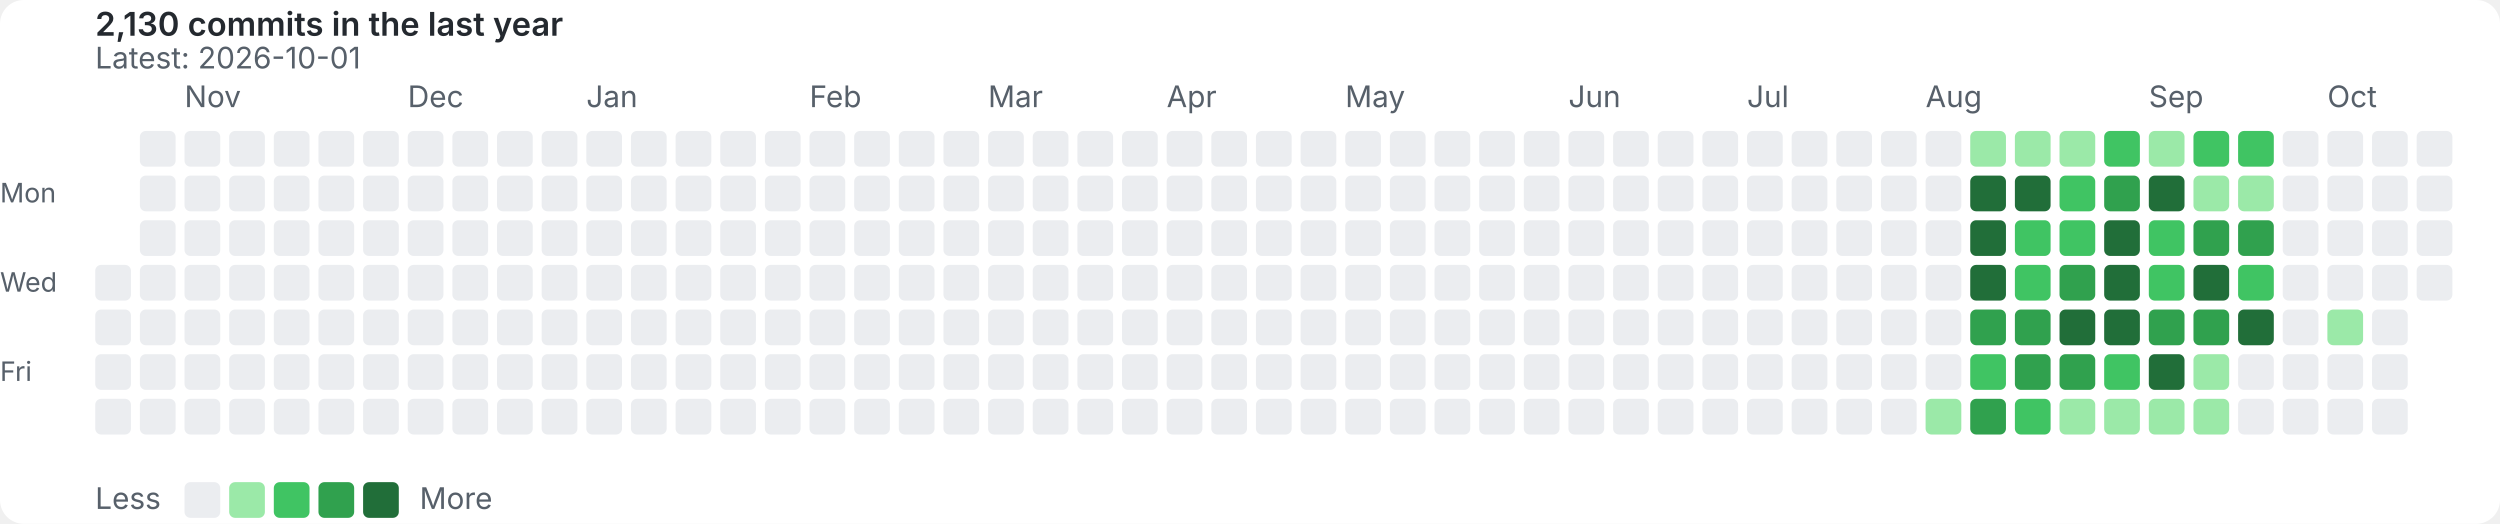
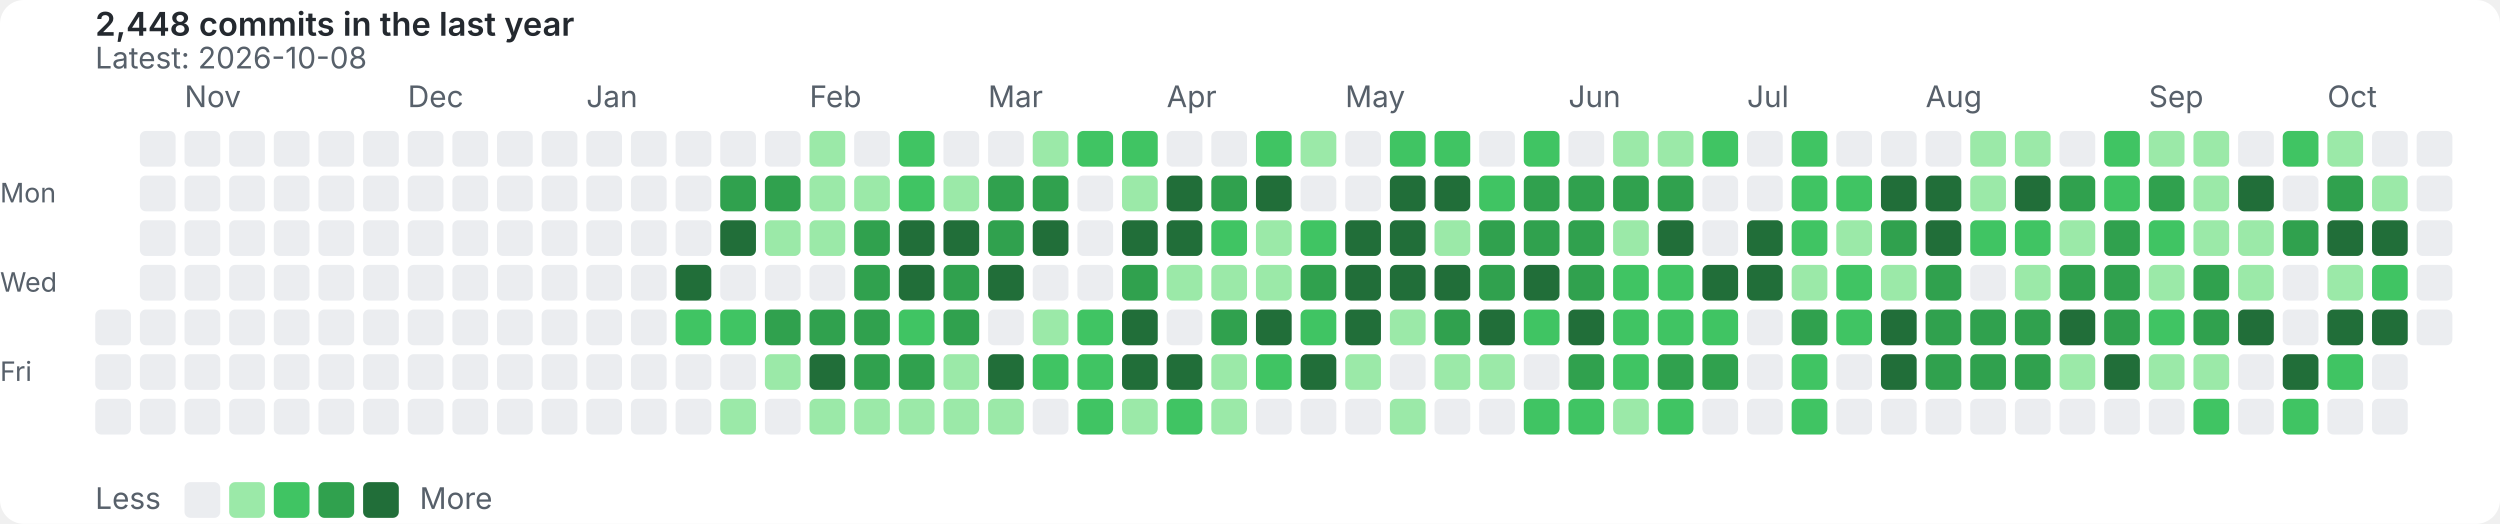
<svg xmlns="http://www.w3.org/2000/svg" viewBox="0 0 840 176" role="img" aria-labelledby="title description">
  <style>text{font-family:-apple-system,BlinkMacSystemFont,"Segoe UI",sans-serif;fill:#57606a;font-size:10px}.stat{font-size:11px;font-weight:600;fill:#24292f}.day{font-size:9px}.background{fill:#ffffff}@media(prefers-color-scheme:dark){text{fill:#8b949e}.stat{fill:#c9d1d9}.background{fill:#0d1117}}</style>
  <rect class="background" x="0" y="0" width="840" height="176" rx="8" />
-   <text class="stat" x="32" y="12">2,130 commits in the last year</text>
-   <text x="32" y="23">Latest: 2026-10-01</text>
+   <text class="stat" x="32" y="12">2,448 commits in the last year</text>
+   <text x="32" y="23">Latest: 2026-10-08</text>
  <rect x="32" y="44" width="12" height="12" rx="2" fill="#ebedf0" fill-opacity="0" />
  <rect x="32" y="59" width="12" height="12" rx="2" fill="#ebedf0" fill-opacity="0" />
  <rect x="32" y="74" width="12" height="12" rx="2" fill="#ebedf0" fill-opacity="0" />
-   <rect x="32" y="89" width="12" height="12" rx="2" fill="#ebedf0" />
+   <rect x="32" y="89" width="12" height="12" rx="2" fill="#ebedf0" fill-opacity="0" />
  <rect x="32" y="104" width="12" height="12" rx="2" fill="#ebedf0" />
  <rect x="32" y="119" width="12" height="12" rx="2" fill="#ebedf0" />
  <rect x="32" y="134" width="12" height="12" rx="2" fill="#ebedf0" />
  <rect x="47" y="44" width="12" height="12" rx="2" fill="#ebedf0" />
  <rect x="47" y="59" width="12" height="12" rx="2" fill="#ebedf0" />
  <rect x="47" y="74" width="12" height="12" rx="2" fill="#ebedf0" />
  <rect x="47" y="89" width="12" height="12" rx="2" fill="#ebedf0" />
  <rect x="47" y="104" width="12" height="12" rx="2" fill="#ebedf0" />
  <rect x="47" y="119" width="12" height="12" rx="2" fill="#ebedf0" />
  <rect x="47" y="134" width="12" height="12" rx="2" fill="#ebedf0" />
  <rect x="62" y="44" width="12" height="12" rx="2" fill="#ebedf0" />
  <rect x="62" y="59" width="12" height="12" rx="2" fill="#ebedf0" />
  <rect x="62" y="74" width="12" height="12" rx="2" fill="#ebedf0" />
  <rect x="62" y="89" width="12" height="12" rx="2" fill="#ebedf0" />
  <rect x="62" y="104" width="12" height="12" rx="2" fill="#ebedf0" />
  <rect x="62" y="119" width="12" height="12" rx="2" fill="#ebedf0" />
  <rect x="62" y="134" width="12" height="12" rx="2" fill="#ebedf0" />
  <text x="62" y="36">Nov</text>
  <rect x="77" y="44" width="12" height="12" rx="2" fill="#ebedf0" />
  <rect x="77" y="59" width="12" height="12" rx="2" fill="#ebedf0" />
  <rect x="77" y="74" width="12" height="12" rx="2" fill="#ebedf0" />
  <rect x="77" y="89" width="12" height="12" rx="2" fill="#ebedf0" />
  <rect x="77" y="104" width="12" height="12" rx="2" fill="#ebedf0" />
  <rect x="77" y="119" width="12" height="12" rx="2" fill="#ebedf0" />
  <rect x="77" y="134" width="12" height="12" rx="2" fill="#ebedf0" />
  <rect x="92" y="44" width="12" height="12" rx="2" fill="#ebedf0" />
  <rect x="92" y="59" width="12" height="12" rx="2" fill="#ebedf0" />
  <rect x="92" y="74" width="12" height="12" rx="2" fill="#ebedf0" />
  <rect x="92" y="89" width="12" height="12" rx="2" fill="#ebedf0" />
  <rect x="92" y="104" width="12" height="12" rx="2" fill="#ebedf0" />
  <rect x="92" y="119" width="12" height="12" rx="2" fill="#ebedf0" />
  <rect x="92" y="134" width="12" height="12" rx="2" fill="#ebedf0" />
  <rect x="107" y="44" width="12" height="12" rx="2" fill="#ebedf0" />
  <rect x="107" y="59" width="12" height="12" rx="2" fill="#ebedf0" />
  <rect x="107" y="74" width="12" height="12" rx="2" fill="#ebedf0" />
  <rect x="107" y="89" width="12" height="12" rx="2" fill="#ebedf0" />
  <rect x="107" y="104" width="12" height="12" rx="2" fill="#ebedf0" />
  <rect x="107" y="119" width="12" height="12" rx="2" fill="#ebedf0" />
  <rect x="107" y="134" width="12" height="12" rx="2" fill="#ebedf0" />
  <rect x="122" y="44" width="12" height="12" rx="2" fill="#ebedf0" />
  <rect x="122" y="59" width="12" height="12" rx="2" fill="#ebedf0" />
  <rect x="122" y="74" width="12" height="12" rx="2" fill="#ebedf0" />
  <rect x="122" y="89" width="12" height="12" rx="2" fill="#ebedf0" />
  <rect x="122" y="104" width="12" height="12" rx="2" fill="#ebedf0" />
  <rect x="122" y="119" width="12" height="12" rx="2" fill="#ebedf0" />
  <rect x="122" y="134" width="12" height="12" rx="2" fill="#ebedf0" />
  <rect x="137" y="44" width="12" height="12" rx="2" fill="#ebedf0" />
  <rect x="137" y="59" width="12" height="12" rx="2" fill="#ebedf0" />
  <text x="137" y="36">Dec</text>
  <rect x="137" y="74" width="12" height="12" rx="2" fill="#ebedf0" />
  <rect x="137" y="89" width="12" height="12" rx="2" fill="#ebedf0" />
  <rect x="137" y="104" width="12" height="12" rx="2" fill="#ebedf0" />
  <rect x="137" y="119" width="12" height="12" rx="2" fill="#ebedf0" />
  <rect x="137" y="134" width="12" height="12" rx="2" fill="#ebedf0" />
  <rect x="152" y="44" width="12" height="12" rx="2" fill="#ebedf0" />
  <rect x="152" y="59" width="12" height="12" rx="2" fill="#ebedf0" />
  <rect x="152" y="74" width="12" height="12" rx="2" fill="#ebedf0" />
  <rect x="152" y="89" width="12" height="12" rx="2" fill="#ebedf0" />
  <rect x="152" y="104" width="12" height="12" rx="2" fill="#ebedf0" />
  <rect x="152" y="119" width="12" height="12" rx="2" fill="#ebedf0" />
  <rect x="152" y="134" width="12" height="12" rx="2" fill="#ebedf0" />
  <rect x="167" y="44" width="12" height="12" rx="2" fill="#ebedf0" />
  <rect x="167" y="59" width="12" height="12" rx="2" fill="#ebedf0" />
  <rect x="167" y="74" width="12" height="12" rx="2" fill="#ebedf0" />
  <rect x="167" y="89" width="12" height="12" rx="2" fill="#ebedf0" />
  <rect x="167" y="104" width="12" height="12" rx="2" fill="#ebedf0" />
  <rect x="167" y="119" width="12" height="12" rx="2" fill="#ebedf0" />
  <rect x="167" y="134" width="12" height="12" rx="2" fill="#ebedf0" />
  <rect x="182" y="44" width="12" height="12" rx="2" fill="#ebedf0" />
  <rect x="182" y="59" width="12" height="12" rx="2" fill="#ebedf0" />
  <rect x="182" y="74" width="12" height="12" rx="2" fill="#ebedf0" />
  <rect x="182" y="89" width="12" height="12" rx="2" fill="#ebedf0" />
  <rect x="182" y="104" width="12" height="12" rx="2" fill="#ebedf0" />
  <rect x="182" y="119" width="12" height="12" rx="2" fill="#ebedf0" />
  <rect x="182" y="134" width="12" height="12" rx="2" fill="#ebedf0" />
  <rect x="197" y="44" width="12" height="12" rx="2" fill="#ebedf0" />
  <rect x="197" y="59" width="12" height="12" rx="2" fill="#ebedf0" />
  <rect x="197" y="74" width="12" height="12" rx="2" fill="#ebedf0" />
  <rect x="197" y="89" width="12" height="12" rx="2" fill="#ebedf0" />
  <rect x="197" y="104" width="12" height="12" rx="2" fill="#ebedf0" />
  <text x="197" y="36">Jan</text>
  <rect x="197" y="119" width="12" height="12" rx="2" fill="#ebedf0" />
  <rect x="197" y="134" width="12" height="12" rx="2" fill="#ebedf0" />
  <rect x="212" y="44" width="12" height="12" rx="2" fill="#ebedf0" />
  <rect x="212" y="59" width="12" height="12" rx="2" fill="#ebedf0" />
  <rect x="212" y="74" width="12" height="12" rx="2" fill="#ebedf0" />
  <rect x="212" y="89" width="12" height="12" rx="2" fill="#ebedf0" />
  <rect x="212" y="104" width="12" height="12" rx="2" fill="#ebedf0" />
  <rect x="212" y="119" width="12" height="12" rx="2" fill="#ebedf0" />
  <rect x="212" y="134" width="12" height="12" rx="2" fill="#ebedf0" />
  <rect x="227" y="44" width="12" height="12" rx="2" fill="#ebedf0" />
  <rect x="227" y="59" width="12" height="12" rx="2" fill="#ebedf0" />
  <rect x="227" y="74" width="12" height="12" rx="2" fill="#ebedf0" />
-   <rect x="227" y="89" width="12" height="12" rx="2" fill="#ebedf0" />
-   <rect x="227" y="104" width="12" height="12" rx="2" fill="#ebedf0" />
+   <rect x="227" y="89" width="12" height="12" rx="2" fill="#216e39" />
+   <rect x="227" y="104" width="12" height="12" rx="2" fill="#40c463" />
  <rect x="227" y="119" width="12" height="12" rx="2" fill="#ebedf0" />
  <rect x="227" y="134" width="12" height="12" rx="2" fill="#ebedf0" />
  <rect x="242" y="44" width="12" height="12" rx="2" fill="#ebedf0" />
-   <rect x="242" y="59" width="12" height="12" rx="2" fill="#ebedf0" />
-   <rect x="242" y="74" width="12" height="12" rx="2" fill="#ebedf0" />
+   <rect x="242" y="59" width="12" height="12" rx="2" fill="#30a14e" />
+   <rect x="242" y="74" width="12" height="12" rx="2" fill="#216e39" />
  <rect x="242" y="89" width="12" height="12" rx="2" fill="#ebedf0" />
-   <rect x="242" y="104" width="12" height="12" rx="2" fill="#ebedf0" />
+   <rect x="242" y="104" width="12" height="12" rx="2" fill="#40c463" />
  <rect x="242" y="119" width="12" height="12" rx="2" fill="#ebedf0" />
-   <rect x="242" y="134" width="12" height="12" rx="2" fill="#ebedf0" />
+   <rect x="242" y="134" width="12" height="12" rx="2" fill="#9be9a8" />
  <rect x="257" y="44" width="12" height="12" rx="2" fill="#ebedf0" />
-   <rect x="257" y="59" width="12" height="12" rx="2" fill="#ebedf0" />
-   <rect x="257" y="74" width="12" height="12" rx="2" fill="#ebedf0" />
+   <rect x="257" y="59" width="12" height="12" rx="2" fill="#30a14e" />
+   <rect x="257" y="74" width="12" height="12" rx="2" fill="#9be9a8" />
  <rect x="257" y="89" width="12" height="12" rx="2" fill="#ebedf0" />
-   <rect x="257" y="104" width="12" height="12" rx="2" fill="#ebedf0" />
-   <rect x="257" y="119" width="12" height="12" rx="2" fill="#ebedf0" />
+   <rect x="257" y="104" width="12" height="12" rx="2" fill="#30a14e" />
+   <rect x="257" y="119" width="12" height="12" rx="2" fill="#9be9a8" />
  <rect x="257" y="134" width="12" height="12" rx="2" fill="#ebedf0" />
-   <rect x="272" y="44" width="12" height="12" rx="2" fill="#ebedf0" />
+   <rect x="272" y="44" width="12" height="12" rx="2" fill="#9be9a8" />
  <text x="272" y="36">Feb</text>
-   <rect x="272" y="59" width="12" height="12" rx="2" fill="#ebedf0" />
-   <rect x="272" y="74" width="12" height="12" rx="2" fill="#ebedf0" />
+   <rect x="272" y="59" width="12" height="12" rx="2" fill="#9be9a8" />
+   <rect x="272" y="74" width="12" height="12" rx="2" fill="#9be9a8" />
  <rect x="272" y="89" width="12" height="12" rx="2" fill="#ebedf0" />
-   <rect x="272" y="104" width="12" height="12" rx="2" fill="#ebedf0" />
-   <rect x="272" y="119" width="12" height="12" rx="2" fill="#ebedf0" />
-   <rect x="272" y="134" width="12" height="12" rx="2" fill="#ebedf0" />
+   <rect x="272" y="104" width="12" height="12" rx="2" fill="#30a14e" />
+   <rect x="272" y="119" width="12" height="12" rx="2" fill="#216e39" />
+   <rect x="272" y="134" width="12" height="12" rx="2" fill="#9be9a8" />
  <rect x="287" y="44" width="12" height="12" rx="2" fill="#ebedf0" />
-   <rect x="287" y="59" width="12" height="12" rx="2" fill="#ebedf0" />
-   <rect x="287" y="74" width="12" height="12" rx="2" fill="#ebedf0" />
-   <rect x="287" y="89" width="12" height="12" rx="2" fill="#ebedf0" />
-   <rect x="287" y="104" width="12" height="12" rx="2" fill="#ebedf0" />
-   <rect x="287" y="119" width="12" height="12" rx="2" fill="#ebedf0" />
-   <rect x="287" y="134" width="12" height="12" rx="2" fill="#ebedf0" />
-   <rect x="302" y="44" width="12" height="12" rx="2" fill="#ebedf0" />
-   <rect x="302" y="59" width="12" height="12" rx="2" fill="#ebedf0" />
-   <rect x="302" y="74" width="12" height="12" rx="2" fill="#ebedf0" />
-   <rect x="302" y="89" width="12" height="12" rx="2" fill="#ebedf0" />
-   <rect x="302" y="104" width="12" height="12" rx="2" fill="#ebedf0" />
-   <rect x="302" y="119" width="12" height="12" rx="2" fill="#ebedf0" />
-   <rect x="302" y="134" width="12" height="12" rx="2" fill="#ebedf0" />
+   <rect x="287" y="59" width="12" height="12" rx="2" fill="#9be9a8" />
+   <rect x="287" y="74" width="12" height="12" rx="2" fill="#30a14e" />
+   <rect x="287" y="89" width="12" height="12" rx="2" fill="#30a14e" />
+   <rect x="287" y="104" width="12" height="12" rx="2" fill="#30a14e" />
+   <rect x="287" y="119" width="12" height="12" rx="2" fill="#30a14e" />
+   <rect x="287" y="134" width="12" height="12" rx="2" fill="#9be9a8" />
+   <rect x="302" y="44" width="12" height="12" rx="2" fill="#40c463" />
+   <rect x="302" y="59" width="12" height="12" rx="2" fill="#40c463" />
+   <rect x="302" y="74" width="12" height="12" rx="2" fill="#216e39" />
+   <rect x="302" y="89" width="12" height="12" rx="2" fill="#216e39" />
+   <rect x="302" y="104" width="12" height="12" rx="2" fill="#40c463" />
+   <rect x="302" y="119" width="12" height="12" rx="2" fill="#30a14e" />
+   <rect x="302" y="134" width="12" height="12" rx="2" fill="#9be9a8" />
  <rect x="317" y="44" width="12" height="12" rx="2" fill="#ebedf0" />
-   <rect x="317" y="59" width="12" height="12" rx="2" fill="#ebedf0" />
-   <rect x="317" y="74" width="12" height="12" rx="2" fill="#ebedf0" />
-   <rect x="317" y="89" width="12" height="12" rx="2" fill="#ebedf0" />
-   <rect x="317" y="104" width="12" height="12" rx="2" fill="#ebedf0" />
-   <rect x="317" y="119" width="12" height="12" rx="2" fill="#ebedf0" />
-   <rect x="317" y="134" width="12" height="12" rx="2" fill="#ebedf0" />
+   <rect x="317" y="59" width="12" height="12" rx="2" fill="#9be9a8" />
+   <rect x="317" y="74" width="12" height="12" rx="2" fill="#216e39" />
+   <rect x="317" y="89" width="12" height="12" rx="2" fill="#30a14e" />
+   <rect x="317" y="104" width="12" height="12" rx="2" fill="#30a14e" />
+   <rect x="317" y="119" width="12" height="12" rx="2" fill="#9be9a8" />
+   <rect x="317" y="134" width="12" height="12" rx="2" fill="#9be9a8" />
  <rect x="332" y="44" width="12" height="12" rx="2" fill="#ebedf0" />
  <text x="332" y="36">Mar</text>
-   <rect x="332" y="59" width="12" height="12" rx="2" fill="#ebedf0" />
-   <rect x="332" y="74" width="12" height="12" rx="2" fill="#ebedf0" />
-   <rect x="332" y="89" width="12" height="12" rx="2" fill="#ebedf0" />
+   <rect x="332" y="59" width="12" height="12" rx="2" fill="#30a14e" />
+   <rect x="332" y="74" width="12" height="12" rx="2" fill="#30a14e" />
+   <rect x="332" y="89" width="12" height="12" rx="2" fill="#216e39" />
  <rect x="332" y="104" width="12" height="12" rx="2" fill="#ebedf0" />
-   <rect x="332" y="119" width="12" height="12" rx="2" fill="#ebedf0" />
-   <rect x="332" y="134" width="12" height="12" rx="2" fill="#ebedf0" />
-   <rect x="347" y="44" width="12" height="12" rx="2" fill="#ebedf0" />
-   <rect x="347" y="59" width="12" height="12" rx="2" fill="#ebedf0" />
-   <rect x="347" y="74" width="12" height="12" rx="2" fill="#ebedf0" />
+   <rect x="332" y="119" width="12" height="12" rx="2" fill="#216e39" />
+   <rect x="332" y="134" width="12" height="12" rx="2" fill="#9be9a8" />
+   <rect x="347" y="44" width="12" height="12" rx="2" fill="#9be9a8" />
+   <rect x="347" y="59" width="12" height="12" rx="2" fill="#30a14e" />
+   <rect x="347" y="74" width="12" height="12" rx="2" fill="#216e39" />
  <rect x="347" y="89" width="12" height="12" rx="2" fill="#ebedf0" />
-   <rect x="347" y="104" width="12" height="12" rx="2" fill="#ebedf0" />
-   <rect x="347" y="119" width="12" height="12" rx="2" fill="#ebedf0" />
+   <rect x="347" y="104" width="12" height="12" rx="2" fill="#9be9a8" />
+   <rect x="347" y="119" width="12" height="12" rx="2" fill="#40c463" />
  <rect x="347" y="134" width="12" height="12" rx="2" fill="#ebedf0" />
-   <rect x="362" y="44" width="12" height="12" rx="2" fill="#ebedf0" />
+   <rect x="362" y="44" width="12" height="12" rx="2" fill="#40c463" />
  <rect x="362" y="59" width="12" height="12" rx="2" fill="#ebedf0" />
  <rect x="362" y="74" width="12" height="12" rx="2" fill="#ebedf0" />
  <rect x="362" y="89" width="12" height="12" rx="2" fill="#ebedf0" />
-   <rect x="362" y="104" width="12" height="12" rx="2" fill="#ebedf0" />
-   <rect x="362" y="119" width="12" height="12" rx="2" fill="#ebedf0" />
-   <rect x="362" y="134" width="12" height="12" rx="2" fill="#ebedf0" />
-   <rect x="377" y="44" width="12" height="12" rx="2" fill="#ebedf0" />
-   <rect x="377" y="59" width="12" height="12" rx="2" fill="#ebedf0" />
-   <rect x="377" y="74" width="12" height="12" rx="2" fill="#ebedf0" />
-   <rect x="377" y="89" width="12" height="12" rx="2" fill="#ebedf0" />
-   <rect x="377" y="104" width="12" height="12" rx="2" fill="#ebedf0" />
-   <rect x="377" y="119" width="12" height="12" rx="2" fill="#ebedf0" />
-   <rect x="377" y="134" width="12" height="12" rx="2" fill="#ebedf0" />
+   <rect x="362" y="104" width="12" height="12" rx="2" fill="#40c463" />
+   <rect x="362" y="119" width="12" height="12" rx="2" fill="#40c463" />
+   <rect x="362" y="134" width="12" height="12" rx="2" fill="#40c463" />
+   <rect x="377" y="44" width="12" height="12" rx="2" fill="#40c463" />
+   <rect x="377" y="59" width="12" height="12" rx="2" fill="#9be9a8" />
+   <rect x="377" y="74" width="12" height="12" rx="2" fill="#216e39" />
+   <rect x="377" y="89" width="12" height="12" rx="2" fill="#30a14e" />
+   <rect x="377" y="104" width="12" height="12" rx="2" fill="#216e39" />
+   <rect x="377" y="119" width="12" height="12" rx="2" fill="#216e39" />
+   <rect x="377" y="134" width="12" height="12" rx="2" fill="#9be9a8" />
  <rect x="392" y="44" width="12" height="12" rx="2" fill="#ebedf0" />
-   <rect x="392" y="59" width="12" height="12" rx="2" fill="#ebedf0" />
-   <rect x="392" y="74" width="12" height="12" rx="2" fill="#ebedf0" />
-   <rect x="392" y="89" width="12" height="12" rx="2" fill="#ebedf0" />
+   <rect x="392" y="59" width="12" height="12" rx="2" fill="#216e39" />
+   <rect x="392" y="74" width="12" height="12" rx="2" fill="#216e39" />
+   <rect x="392" y="89" width="12" height="12" rx="2" fill="#9be9a8" />
  <text x="392" y="36">Apr</text>
  <rect x="392" y="104" width="12" height="12" rx="2" fill="#ebedf0" />
-   <rect x="392" y="119" width="12" height="12" rx="2" fill="#ebedf0" />
-   <rect x="392" y="134" width="12" height="12" rx="2" fill="#ebedf0" />
+   <rect x="392" y="119" width="12" height="12" rx="2" fill="#216e39" />
+   <rect x="392" y="134" width="12" height="12" rx="2" fill="#40c463" />
  <rect x="407" y="44" width="12" height="12" rx="2" fill="#ebedf0" />
-   <rect x="407" y="59" width="12" height="12" rx="2" fill="#ebedf0" />
-   <rect x="407" y="74" width="12" height="12" rx="2" fill="#ebedf0" />
-   <rect x="407" y="89" width="12" height="12" rx="2" fill="#ebedf0" />
-   <rect x="407" y="104" width="12" height="12" rx="2" fill="#ebedf0" />
-   <rect x="407" y="119" width="12" height="12" rx="2" fill="#ebedf0" />
-   <rect x="407" y="134" width="12" height="12" rx="2" fill="#ebedf0" />
-   <rect x="422" y="44" width="12" height="12" rx="2" fill="#ebedf0" />
-   <rect x="422" y="59" width="12" height="12" rx="2" fill="#ebedf0" />
-   <rect x="422" y="74" width="12" height="12" rx="2" fill="#ebedf0" />
-   <rect x="422" y="89" width="12" height="12" rx="2" fill="#ebedf0" />
-   <rect x="422" y="104" width="12" height="12" rx="2" fill="#ebedf0" />
-   <rect x="422" y="119" width="12" height="12" rx="2" fill="#ebedf0" />
+   <rect x="407" y="59" width="12" height="12" rx="2" fill="#30a14e" />
+   <rect x="407" y="74" width="12" height="12" rx="2" fill="#40c463" />
+   <rect x="407" y="89" width="12" height="12" rx="2" fill="#9be9a8" />
+   <rect x="407" y="104" width="12" height="12" rx="2" fill="#30a14e" />
+   <rect x="407" y="119" width="12" height="12" rx="2" fill="#9be9a8" />
+   <rect x="407" y="134" width="12" height="12" rx="2" fill="#9be9a8" />
+   <rect x="422" y="44" width="12" height="12" rx="2" fill="#40c463" />
+   <rect x="422" y="59" width="12" height="12" rx="2" fill="#216e39" />
+   <rect x="422" y="74" width="12" height="12" rx="2" fill="#9be9a8" />
+   <rect x="422" y="89" width="12" height="12" rx="2" fill="#9be9a8" />
+   <rect x="422" y="104" width="12" height="12" rx="2" fill="#216e39" />
+   <rect x="422" y="119" width="12" height="12" rx="2" fill="#40c463" />
  <rect x="422" y="134" width="12" height="12" rx="2" fill="#ebedf0" />
-   <rect x="437" y="44" width="12" height="12" rx="2" fill="#ebedf0" />
+   <rect x="437" y="44" width="12" height="12" rx="2" fill="#9be9a8" />
  <rect x="437" y="59" width="12" height="12" rx="2" fill="#ebedf0" />
-   <rect x="437" y="74" width="12" height="12" rx="2" fill="#ebedf0" />
-   <rect x="437" y="89" width="12" height="12" rx="2" fill="#ebedf0" />
-   <rect x="437" y="104" width="12" height="12" rx="2" fill="#ebedf0" />
-   <rect x="437" y="119" width="12" height="12" rx="2" fill="#ebedf0" />
+   <rect x="437" y="74" width="12" height="12" rx="2" fill="#40c463" />
+   <rect x="437" y="89" width="12" height="12" rx="2" fill="#30a14e" />
+   <rect x="437" y="104" width="12" height="12" rx="2" fill="#40c463" />
+   <rect x="437" y="119" width="12" height="12" rx="2" fill="#216e39" />
  <rect x="437" y="134" width="12" height="12" rx="2" fill="#ebedf0" />
  <rect x="452" y="44" width="12" height="12" rx="2" fill="#ebedf0" />
  <rect x="452" y="59" width="12" height="12" rx="2" fill="#ebedf0" />
-   <rect x="452" y="74" width="12" height="12" rx="2" fill="#ebedf0" />
-   <rect x="452" y="89" width="12" height="12" rx="2" fill="#ebedf0" />
-   <rect x="452" y="104" width="12" height="12" rx="2" fill="#ebedf0" />
-   <rect x="452" y="119" width="12" height="12" rx="2" fill="#ebedf0" />
+   <rect x="452" y="74" width="12" height="12" rx="2" fill="#216e39" />
+   <rect x="452" y="89" width="12" height="12" rx="2" fill="#216e39" />
+   <rect x="452" y="104" width="12" height="12" rx="2" fill="#216e39" />
+   <rect x="452" y="119" width="12" height="12" rx="2" fill="#9be9a8" />
  <text x="452" y="36">May</text>
  <rect x="452" y="134" width="12" height="12" rx="2" fill="#ebedf0" />
-   <rect x="467" y="44" width="12" height="12" rx="2" fill="#ebedf0" />
-   <rect x="467" y="59" width="12" height="12" rx="2" fill="#ebedf0" />
-   <rect x="467" y="74" width="12" height="12" rx="2" fill="#ebedf0" />
-   <rect x="467" y="89" width="12" height="12" rx="2" fill="#ebedf0" />
-   <rect x="467" y="104" width="12" height="12" rx="2" fill="#ebedf0" />
+   <rect x="467" y="44" width="12" height="12" rx="2" fill="#40c463" />
+   <rect x="467" y="59" width="12" height="12" rx="2" fill="#216e39" />
+   <rect x="467" y="74" width="12" height="12" rx="2" fill="#216e39" />
+   <rect x="467" y="89" width="12" height="12" rx="2" fill="#216e39" />
+   <rect x="467" y="104" width="12" height="12" rx="2" fill="#9be9a8" />
  <rect x="467" y="119" width="12" height="12" rx="2" fill="#ebedf0" />
-   <rect x="467" y="134" width="12" height="12" rx="2" fill="#ebedf0" />
-   <rect x="482" y="44" width="12" height="12" rx="2" fill="#ebedf0" />
-   <rect x="482" y="59" width="12" height="12" rx="2" fill="#ebedf0" />
-   <rect x="482" y="74" width="12" height="12" rx="2" fill="#ebedf0" />
-   <rect x="482" y="89" width="12" height="12" rx="2" fill="#ebedf0" />
-   <rect x="482" y="104" width="12" height="12" rx="2" fill="#ebedf0" />
-   <rect x="482" y="119" width="12" height="12" rx="2" fill="#ebedf0" />
+   <rect x="467" y="134" width="12" height="12" rx="2" fill="#9be9a8" />
+   <rect x="482" y="44" width="12" height="12" rx="2" fill="#40c463" />
+   <rect x="482" y="59" width="12" height="12" rx="2" fill="#216e39" />
+   <rect x="482" y="74" width="12" height="12" rx="2" fill="#9be9a8" />
+   <rect x="482" y="89" width="12" height="12" rx="2" fill="#216e39" />
+   <rect x="482" y="104" width="12" height="12" rx="2" fill="#30a14e" />
+   <rect x="482" y="119" width="12" height="12" rx="2" fill="#9be9a8" />
  <rect x="482" y="134" width="12" height="12" rx="2" fill="#ebedf0" />
  <rect x="497" y="44" width="12" height="12" rx="2" fill="#ebedf0" />
-   <rect x="497" y="59" width="12" height="12" rx="2" fill="#ebedf0" />
-   <rect x="497" y="74" width="12" height="12" rx="2" fill="#ebedf0" />
-   <rect x="497" y="89" width="12" height="12" rx="2" fill="#ebedf0" />
-   <rect x="497" y="104" width="12" height="12" rx="2" fill="#ebedf0" />
-   <rect x="497" y="119" width="12" height="12" rx="2" fill="#ebedf0" />
+   <rect x="497" y="59" width="12" height="12" rx="2" fill="#40c463" />
+   <rect x="497" y="74" width="12" height="12" rx="2" fill="#30a14e" />
+   <rect x="497" y="89" width="12" height="12" rx="2" fill="#30a14e" />
+   <rect x="497" y="104" width="12" height="12" rx="2" fill="#216e39" />
+   <rect x="497" y="119" width="12" height="12" rx="2" fill="#9be9a8" />
  <rect x="497" y="134" width="12" height="12" rx="2" fill="#ebedf0" />
-   <rect x="512" y="44" width="12" height="12" rx="2" fill="#ebedf0" />
-   <rect x="512" y="59" width="12" height="12" rx="2" fill="#ebedf0" />
-   <rect x="512" y="74" width="12" height="12" rx="2" fill="#ebedf0" />
-   <rect x="512" y="89" width="12" height="12" rx="2" fill="#ebedf0" />
-   <rect x="512" y="104" width="12" height="12" rx="2" fill="#ebedf0" />
+   <rect x="512" y="44" width="12" height="12" rx="2" fill="#40c463" />
+   <rect x="512" y="59" width="12" height="12" rx="2" fill="#30a14e" />
+   <rect x="512" y="74" width="12" height="12" rx="2" fill="#30a14e" />
+   <rect x="512" y="89" width="12" height="12" rx="2" fill="#216e39" />
+   <rect x="512" y="104" width="12" height="12" rx="2" fill="#40c463" />
  <rect x="512" y="119" width="12" height="12" rx="2" fill="#ebedf0" />
-   <rect x="512" y="134" width="12" height="12" rx="2" fill="#ebedf0" />
+   <rect x="512" y="134" width="12" height="12" rx="2" fill="#40c463" />
  <rect x="527" y="44" width="12" height="12" rx="2" fill="#ebedf0" />
-   <rect x="527" y="59" width="12" height="12" rx="2" fill="#ebedf0" />
+   <rect x="527" y="59" width="12" height="12" rx="2" fill="#30a14e" />
  <text x="527" y="36">Jun</text>
-   <rect x="527" y="74" width="12" height="12" rx="2" fill="#ebedf0" />
-   <rect x="527" y="89" width="12" height="12" rx="2" fill="#ebedf0" />
-   <rect x="527" y="104" width="12" height="12" rx="2" fill="#ebedf0" />
-   <rect x="527" y="119" width="12" height="12" rx="2" fill="#ebedf0" />
-   <rect x="527" y="134" width="12" height="12" rx="2" fill="#ebedf0" />
-   <rect x="542" y="44" width="12" height="12" rx="2" fill="#ebedf0" />
-   <rect x="542" y="59" width="12" height="12" rx="2" fill="#ebedf0" />
-   <rect x="542" y="74" width="12" height="12" rx="2" fill="#ebedf0" />
-   <rect x="542" y="89" width="12" height="12" rx="2" fill="#ebedf0" />
-   <rect x="542" y="104" width="12" height="12" rx="2" fill="#ebedf0" />
-   <rect x="542" y="119" width="12" height="12" rx="2" fill="#ebedf0" />
-   <rect x="542" y="134" width="12" height="12" rx="2" fill="#ebedf0" />
-   <rect x="557" y="44" width="12" height="12" rx="2" fill="#ebedf0" />
-   <rect x="557" y="59" width="12" height="12" rx="2" fill="#ebedf0" />
-   <rect x="557" y="74" width="12" height="12" rx="2" fill="#ebedf0" />
-   <rect x="557" y="89" width="12" height="12" rx="2" fill="#ebedf0" />
-   <rect x="557" y="104" width="12" height="12" rx="2" fill="#ebedf0" />
-   <rect x="557" y="119" width="12" height="12" rx="2" fill="#ebedf0" />
-   <rect x="557" y="134" width="12" height="12" rx="2" fill="#ebedf0" />
-   <rect x="572" y="44" width="12" height="12" rx="2" fill="#ebedf0" />
+   <rect x="527" y="74" width="12" height="12" rx="2" fill="#30a14e" />
+   <rect x="527" y="89" width="12" height="12" rx="2" fill="#30a14e" />
+   <rect x="527" y="104" width="12" height="12" rx="2" fill="#216e39" />
+   <rect x="527" y="119" width="12" height="12" rx="2" fill="#30a14e" />
+   <rect x="527" y="134" width="12" height="12" rx="2" fill="#40c463" />
+   <rect x="542" y="44" width="12" height="12" rx="2" fill="#9be9a8" />
+   <rect x="542" y="59" width="12" height="12" rx="2" fill="#30a14e" />
+   <rect x="542" y="74" width="12" height="12" rx="2" fill="#9be9a8" />
+   <rect x="542" y="89" width="12" height="12" rx="2" fill="#40c463" />
+   <rect x="542" y="104" width="12" height="12" rx="2" fill="#40c463" />
+   <rect x="542" y="119" width="12" height="12" rx="2" fill="#40c463" />
+   <rect x="542" y="134" width="12" height="12" rx="2" fill="#9be9a8" />
+   <rect x="557" y="44" width="12" height="12" rx="2" fill="#9be9a8" />
+   <rect x="557" y="59" width="12" height="12" rx="2" fill="#30a14e" />
+   <rect x="557" y="74" width="12" height="12" rx="2" fill="#216e39" />
+   <rect x="557" y="89" width="12" height="12" rx="2" fill="#40c463" />
+   <rect x="557" y="104" width="12" height="12" rx="2" fill="#40c463" />
+   <rect x="557" y="119" width="12" height="12" rx="2" fill="#30a14e" />
+   <rect x="557" y="134" width="12" height="12" rx="2" fill="#40c463" />
+   <rect x="572" y="44" width="12" height="12" rx="2" fill="#40c463" />
  <rect x="572" y="59" width="12" height="12" rx="2" fill="#ebedf0" />
  <rect x="572" y="74" width="12" height="12" rx="2" fill="#ebedf0" />
-   <rect x="572" y="89" width="12" height="12" rx="2" fill="#ebedf0" />
-   <rect x="572" y="104" width="12" height="12" rx="2" fill="#ebedf0" />
-   <rect x="572" y="119" width="12" height="12" rx="2" fill="#ebedf0" />
+   <rect x="572" y="89" width="12" height="12" rx="2" fill="#216e39" />
+   <rect x="572" y="104" width="12" height="12" rx="2" fill="#40c463" />
+   <rect x="572" y="119" width="12" height="12" rx="2" fill="#30a14e" />
  <rect x="572" y="134" width="12" height="12" rx="2" fill="#ebedf0" />
  <rect x="587" y="44" width="12" height="12" rx="2" fill="#ebedf0" />
  <rect x="587" y="59" width="12" height="12" rx="2" fill="#ebedf0" />
-   <rect x="587" y="74" width="12" height="12" rx="2" fill="#ebedf0" />
-   <rect x="587" y="89" width="12" height="12" rx="2" fill="#ebedf0" />
+   <rect x="587" y="74" width="12" height="12" rx="2" fill="#216e39" />
+   <rect x="587" y="89" width="12" height="12" rx="2" fill="#216e39" />
  <text x="587" y="36">Jul</text>
  <rect x="587" y="104" width="12" height="12" rx="2" fill="#ebedf0" />
  <rect x="587" y="119" width="12" height="12" rx="2" fill="#ebedf0" />
  <rect x="587" y="134" width="12" height="12" rx="2" fill="#ebedf0" />
-   <rect x="602" y="44" width="12" height="12" rx="2" fill="#ebedf0" />
-   <rect x="602" y="59" width="12" height="12" rx="2" fill="#ebedf0" />
-   <rect x="602" y="74" width="12" height="12" rx="2" fill="#ebedf0" />
-   <rect x="602" y="89" width="12" height="12" rx="2" fill="#ebedf0" />
-   <rect x="602" y="104" width="12" height="12" rx="2" fill="#ebedf0" />
-   <rect x="602" y="119" width="12" height="12" rx="2" fill="#ebedf0" />
-   <rect x="602" y="134" width="12" height="12" rx="2" fill="#ebedf0" />
+   <rect x="602" y="44" width="12" height="12" rx="2" fill="#40c463" />
+   <rect x="602" y="59" width="12" height="12" rx="2" fill="#40c463" />
+   <rect x="602" y="74" width="12" height="12" rx="2" fill="#40c463" />
+   <rect x="602" y="89" width="12" height="12" rx="2" fill="#9be9a8" />
+   <rect x="602" y="104" width="12" height="12" rx="2" fill="#30a14e" />
+   <rect x="602" y="119" width="12" height="12" rx="2" fill="#40c463" />
+   <rect x="602" y="134" width="12" height="12" rx="2" fill="#40c463" />
  <rect x="617" y="44" width="12" height="12" rx="2" fill="#ebedf0" />
-   <rect x="617" y="59" width="12" height="12" rx="2" fill="#ebedf0" />
-   <rect x="617" y="74" width="12" height="12" rx="2" fill="#ebedf0" />
-   <rect x="617" y="89" width="12" height="12" rx="2" fill="#ebedf0" />
-   <rect x="617" y="104" width="12" height="12" rx="2" fill="#ebedf0" />
+   <rect x="617" y="59" width="12" height="12" rx="2" fill="#40c463" />
+   <rect x="617" y="74" width="12" height="12" rx="2" fill="#9be9a8" />
+   <rect x="617" y="89" width="12" height="12" rx="2" fill="#40c463" />
+   <rect x="617" y="104" width="12" height="12" rx="2" fill="#40c463" />
  <rect x="617" y="119" width="12" height="12" rx="2" fill="#ebedf0" />
  <rect x="617" y="134" width="12" height="12" rx="2" fill="#ebedf0" />
  <rect x="632" y="44" width="12" height="12" rx="2" fill="#ebedf0" />
-   <rect x="632" y="59" width="12" height="12" rx="2" fill="#ebedf0" />
-   <rect x="632" y="74" width="12" height="12" rx="2" fill="#ebedf0" />
-   <rect x="632" y="89" width="12" height="12" rx="2" fill="#ebedf0" />
-   <rect x="632" y="104" width="12" height="12" rx="2" fill="#ebedf0" />
-   <rect x="632" y="119" width="12" height="12" rx="2" fill="#ebedf0" />
+   <rect x="632" y="59" width="12" height="12" rx="2" fill="#216e39" />
+   <rect x="632" y="74" width="12" height="12" rx="2" fill="#30a14e" />
+   <rect x="632" y="89" width="12" height="12" rx="2" fill="#9be9a8" />
+   <rect x="632" y="104" width="12" height="12" rx="2" fill="#216e39" />
+   <rect x="632" y="119" width="12" height="12" rx="2" fill="#216e39" />
  <rect x="632" y="134" width="12" height="12" rx="2" fill="#ebedf0" />
  <rect x="647" y="44" width="12" height="12" rx="2" fill="#ebedf0" />
-   <rect x="647" y="59" width="12" height="12" rx="2" fill="#ebedf0" />
-   <rect x="647" y="74" width="12" height="12" rx="2" fill="#ebedf0" />
-   <rect x="647" y="89" width="12" height="12" rx="2" fill="#ebedf0" />
-   <rect x="647" y="104" width="12" height="12" rx="2" fill="#ebedf0" />
-   <rect x="647" y="119" width="12" height="12" rx="2" fill="#ebedf0" />
-   <rect x="647" y="134" width="12" height="12" rx="2" fill="#9be9a8" />
+   <rect x="647" y="59" width="12" height="12" rx="2" fill="#216e39" />
+   <rect x="647" y="74" width="12" height="12" rx="2" fill="#216e39" />
+   <rect x="647" y="89" width="12" height="12" rx="2" fill="#30a14e" />
+   <rect x="647" y="104" width="12" height="12" rx="2" fill="#30a14e" />
+   <rect x="647" y="119" width="12" height="12" rx="2" fill="#30a14e" />
+   <rect x="647" y="134" width="12" height="12" rx="2" fill="#ebedf0" />
  <text x="647" y="36">Aug</text>
  <rect x="662" y="44" width="12" height="12" rx="2" fill="#9be9a8" />
-   <rect x="662" y="59" width="12" height="12" rx="2" fill="#216e39" />
-   <rect x="662" y="74" width="12" height="12" rx="2" fill="#216e39" />
-   <rect x="662" y="89" width="12" height="12" rx="2" fill="#216e39" />
+   <rect x="662" y="59" width="12" height="12" rx="2" fill="#9be9a8" />
+   <rect x="662" y="74" width="12" height="12" rx="2" fill="#40c463" />
+   <rect x="662" y="89" width="12" height="12" rx="2" fill="#ebedf0" />
  <rect x="662" y="104" width="12" height="12" rx="2" fill="#30a14e" />
-   <rect x="662" y="119" width="12" height="12" rx="2" fill="#40c463" />
-   <rect x="662" y="134" width="12" height="12" rx="2" fill="#30a14e" />
+   <rect x="662" y="119" width="12" height="12" rx="2" fill="#30a14e" />
+   <rect x="662" y="134" width="12" height="12" rx="2" fill="#ebedf0" />
  <rect x="677" y="44" width="12" height="12" rx="2" fill="#9be9a8" />
  <rect x="677" y="59" width="12" height="12" rx="2" fill="#216e39" />
  <rect x="677" y="74" width="12" height="12" rx="2" fill="#40c463" />
-   <rect x="677" y="89" width="12" height="12" rx="2" fill="#40c463" />
+   <rect x="677" y="89" width="12" height="12" rx="2" fill="#9be9a8" />
  <rect x="677" y="104" width="12" height="12" rx="2" fill="#30a14e" />
  <rect x="677" y="119" width="12" height="12" rx="2" fill="#30a14e" />
-   <rect x="677" y="134" width="12" height="12" rx="2" fill="#40c463" />
-   <rect x="692" y="44" width="12" height="12" rx="2" fill="#9be9a8" />
-   <rect x="692" y="59" width="12" height="12" rx="2" fill="#40c463" />
-   <rect x="692" y="74" width="12" height="12" rx="2" fill="#40c463" />
+   <rect x="677" y="134" width="12" height="12" rx="2" fill="#ebedf0" />
+   <rect x="692" y="44" width="12" height="12" rx="2" fill="#ebedf0" />
+   <rect x="692" y="59" width="12" height="12" rx="2" fill="#30a14e" />
+   <rect x="692" y="74" width="12" height="12" rx="2" fill="#9be9a8" />
  <rect x="692" y="89" width="12" height="12" rx="2" fill="#30a14e" />
  <rect x="692" y="104" width="12" height="12" rx="2" fill="#216e39" />
-   <rect x="692" y="119" width="12" height="12" rx="2" fill="#30a14e" />
-   <rect x="692" y="134" width="12" height="12" rx="2" fill="#9be9a8" />
+   <rect x="692" y="119" width="12" height="12" rx="2" fill="#9be9a8" />
+   <rect x="692" y="134" width="12" height="12" rx="2" fill="#ebedf0" />
  <rect x="707" y="44" width="12" height="12" rx="2" fill="#40c463" />
-   <rect x="707" y="59" width="12" height="12" rx="2" fill="#30a14e" />
-   <rect x="707" y="74" width="12" height="12" rx="2" fill="#216e39" />
-   <rect x="707" y="89" width="12" height="12" rx="2" fill="#216e39" />
-   <rect x="707" y="104" width="12" height="12" rx="2" fill="#216e39" />
-   <rect x="707" y="119" width="12" height="12" rx="2" fill="#40c463" />
-   <rect x="707" y="134" width="12" height="12" rx="2" fill="#9be9a8" />
+   <rect x="707" y="59" width="12" height="12" rx="2" fill="#40c463" />
+   <rect x="707" y="74" width="12" height="12" rx="2" fill="#30a14e" />
+   <rect x="707" y="89" width="12" height="12" rx="2" fill="#30a14e" />
+   <rect x="707" y="104" width="12" height="12" rx="2" fill="#30a14e" />
+   <rect x="707" y="119" width="12" height="12" rx="2" fill="#216e39" />
+   <rect x="707" y="134" width="12" height="12" rx="2" fill="#ebedf0" />
  <rect x="722" y="44" width="12" height="12" rx="2" fill="#9be9a8" />
-   <rect x="722" y="59" width="12" height="12" rx="2" fill="#216e39" />
+   <rect x="722" y="59" width="12" height="12" rx="2" fill="#30a14e" />
  <rect x="722" y="74" width="12" height="12" rx="2" fill="#40c463" />
  <text x="722" y="36">Sep</text>
-   <rect x="722" y="89" width="12" height="12" rx="2" fill="#40c463" />
-   <rect x="722" y="104" width="12" height="12" rx="2" fill="#30a14e" />
-   <rect x="722" y="119" width="12" height="12" rx="2" fill="#216e39" />
-   <rect x="722" y="134" width="12" height="12" rx="2" fill="#9be9a8" />
-   <rect x="737" y="44" width="12" height="12" rx="2" fill="#40c463" />
+   <rect x="722" y="89" width="12" height="12" rx="2" fill="#9be9a8" />
+   <rect x="722" y="104" width="12" height="12" rx="2" fill="#40c463" />
+   <rect x="722" y="119" width="12" height="12" rx="2" fill="#9be9a8" />
+   <rect x="722" y="134" width="12" height="12" rx="2" fill="#ebedf0" />
+   <rect x="737" y="44" width="12" height="12" rx="2" fill="#9be9a8" />
  <rect x="737" y="59" width="12" height="12" rx="2" fill="#9be9a8" />
-   <rect x="737" y="74" width="12" height="12" rx="2" fill="#30a14e" />
-   <rect x="737" y="89" width="12" height="12" rx="2" fill="#216e39" />
+   <rect x="737" y="74" width="12" height="12" rx="2" fill="#9be9a8" />
+   <rect x="737" y="89" width="12" height="12" rx="2" fill="#30a14e" />
  <rect x="737" y="104" width="12" height="12" rx="2" fill="#30a14e" />
  <rect x="737" y="119" width="12" height="12" rx="2" fill="#9be9a8" />
-   <rect x="737" y="134" width="12" height="12" rx="2" fill="#9be9a8" />
-   <rect x="752" y="44" width="12" height="12" rx="2" fill="#40c463" />
-   <rect x="752" y="59" width="12" height="12" rx="2" fill="#9be9a8" />
-   <rect x="752" y="74" width="12" height="12" rx="2" fill="#30a14e" />
-   <rect x="752" y="89" width="12" height="12" rx="2" fill="#40c463" />
+   <rect x="737" y="134" width="12" height="12" rx="2" fill="#40c463" />
+   <rect x="752" y="44" width="12" height="12" rx="2" fill="#ebedf0" />
+   <rect x="752" y="59" width="12" height="12" rx="2" fill="#216e39" />
+   <rect x="752" y="74" width="12" height="12" rx="2" fill="#9be9a8" />
+   <rect x="752" y="89" width="12" height="12" rx="2" fill="#9be9a8" />
  <rect x="752" y="104" width="12" height="12" rx="2" fill="#216e39" />
  <rect x="752" y="119" width="12" height="12" rx="2" fill="#ebedf0" />
  <rect x="752" y="134" width="12" height="12" rx="2" fill="#ebedf0" />
-   <rect x="767" y="44" width="12" height="12" rx="2" fill="#ebedf0" />
+   <rect x="767" y="44" width="12" height="12" rx="2" fill="#40c463" />
  <rect x="767" y="59" width="12" height="12" rx="2" fill="#ebedf0" />
-   <rect x="767" y="74" width="12" height="12" rx="2" fill="#ebedf0" />
+   <rect x="767" y="74" width="12" height="12" rx="2" fill="#30a14e" />
  <rect x="767" y="89" width="12" height="12" rx="2" fill="#ebedf0" />
  <rect x="767" y="104" width="12" height="12" rx="2" fill="#ebedf0" />
-   <rect x="767" y="119" width="12" height="12" rx="2" fill="#ebedf0" />
-   <rect x="767" y="134" width="12" height="12" rx="2" fill="#ebedf0" />
-   <rect x="782" y="44" width="12" height="12" rx="2" fill="#ebedf0" />
-   <rect x="782" y="59" width="12" height="12" rx="2" fill="#ebedf0" />
-   <rect x="782" y="74" width="12" height="12" rx="2" fill="#ebedf0" />
-   <rect x="782" y="89" width="12" height="12" rx="2" fill="#ebedf0" />
-   <rect x="782" y="104" width="12" height="12" rx="2" fill="#9be9a8" />
+   <rect x="767" y="119" width="12" height="12" rx="2" fill="#216e39" />
+   <rect x="767" y="134" width="12" height="12" rx="2" fill="#40c463" />
+   <rect x="782" y="44" width="12" height="12" rx="2" fill="#9be9a8" />
+   <rect x="782" y="59" width="12" height="12" rx="2" fill="#30a14e" />
+   <rect x="782" y="74" width="12" height="12" rx="2" fill="#216e39" />
+   <rect x="782" y="89" width="12" height="12" rx="2" fill="#9be9a8" />
+   <rect x="782" y="104" width="12" height="12" rx="2" fill="#216e39" />
  <text x="782" y="36">Oct</text>
-   <rect x="782" y="119" width="12" height="12" rx="2" fill="#ebedf0" />
+   <rect x="782" y="119" width="12" height="12" rx="2" fill="#40c463" />
  <rect x="782" y="134" width="12" height="12" rx="2" fill="#ebedf0" />
  <rect x="797" y="44" width="12" height="12" rx="2" fill="#ebedf0" />
-   <rect x="797" y="59" width="12" height="12" rx="2" fill="#ebedf0" />
-   <rect x="797" y="74" width="12" height="12" rx="2" fill="#ebedf0" />
-   <rect x="797" y="89" width="12" height="12" rx="2" fill="#ebedf0" />
-   <rect x="797" y="104" width="12" height="12" rx="2" fill="#ebedf0" />
+   <rect x="797" y="59" width="12" height="12" rx="2" fill="#9be9a8" />
+   <rect x="797" y="74" width="12" height="12" rx="2" fill="#216e39" />
+   <rect x="797" y="89" width="12" height="12" rx="2" fill="#40c463" />
+   <rect x="797" y="104" width="12" height="12" rx="2" fill="#216e39" />
  <rect x="797" y="119" width="12" height="12" rx="2" fill="#ebedf0" />
  <rect x="797" y="134" width="12" height="12" rx="2" fill="#ebedf0" />
  <rect x="812" y="44" width="12" height="12" rx="2" fill="#ebedf0" />
  <rect x="812" y="59" width="12" height="12" rx="2" fill="#ebedf0" />
  <rect x="812" y="74" width="12" height="12" rx="2" fill="#ebedf0" />
  <rect x="812" y="89" width="12" height="12" rx="2" fill="#ebedf0" />
-   <rect x="812" y="104" width="12" height="12" rx="2" fill="#ebedf0" fill-opacity="0" />
+   <rect x="812" y="104" width="12" height="12" rx="2" fill="#ebedf0" />
  <rect x="812" y="119" width="12" height="12" rx="2" fill="#ebedf0" fill-opacity="0" />
  <rect x="812" y="134" width="12" height="12" rx="2" fill="#ebedf0" fill-opacity="0" />
  <text class="day" x="0" y="68">Mon</text>
  <text class="day" x="0" y="98">Wed</text>
  <text class="day" x="0" y="128">Fri</text>
  <text x="32" y="171">Less</text>
  <rect x="62" y="162" width="12" height="12" rx="2" fill="#ebedf0" />
  <rect x="77" y="162" width="12" height="12" rx="2" fill="#9be9a8" />
  <rect x="92" y="162" width="12" height="12" rx="2" fill="#40c463" />
  <rect x="107" y="162" width="12" height="12" rx="2" fill="#30a14e" />
  <rect x="122" y="162" width="12" height="12" rx="2" fill="#216e39" />
  <text x="141" y="171">More</text>
</svg>
